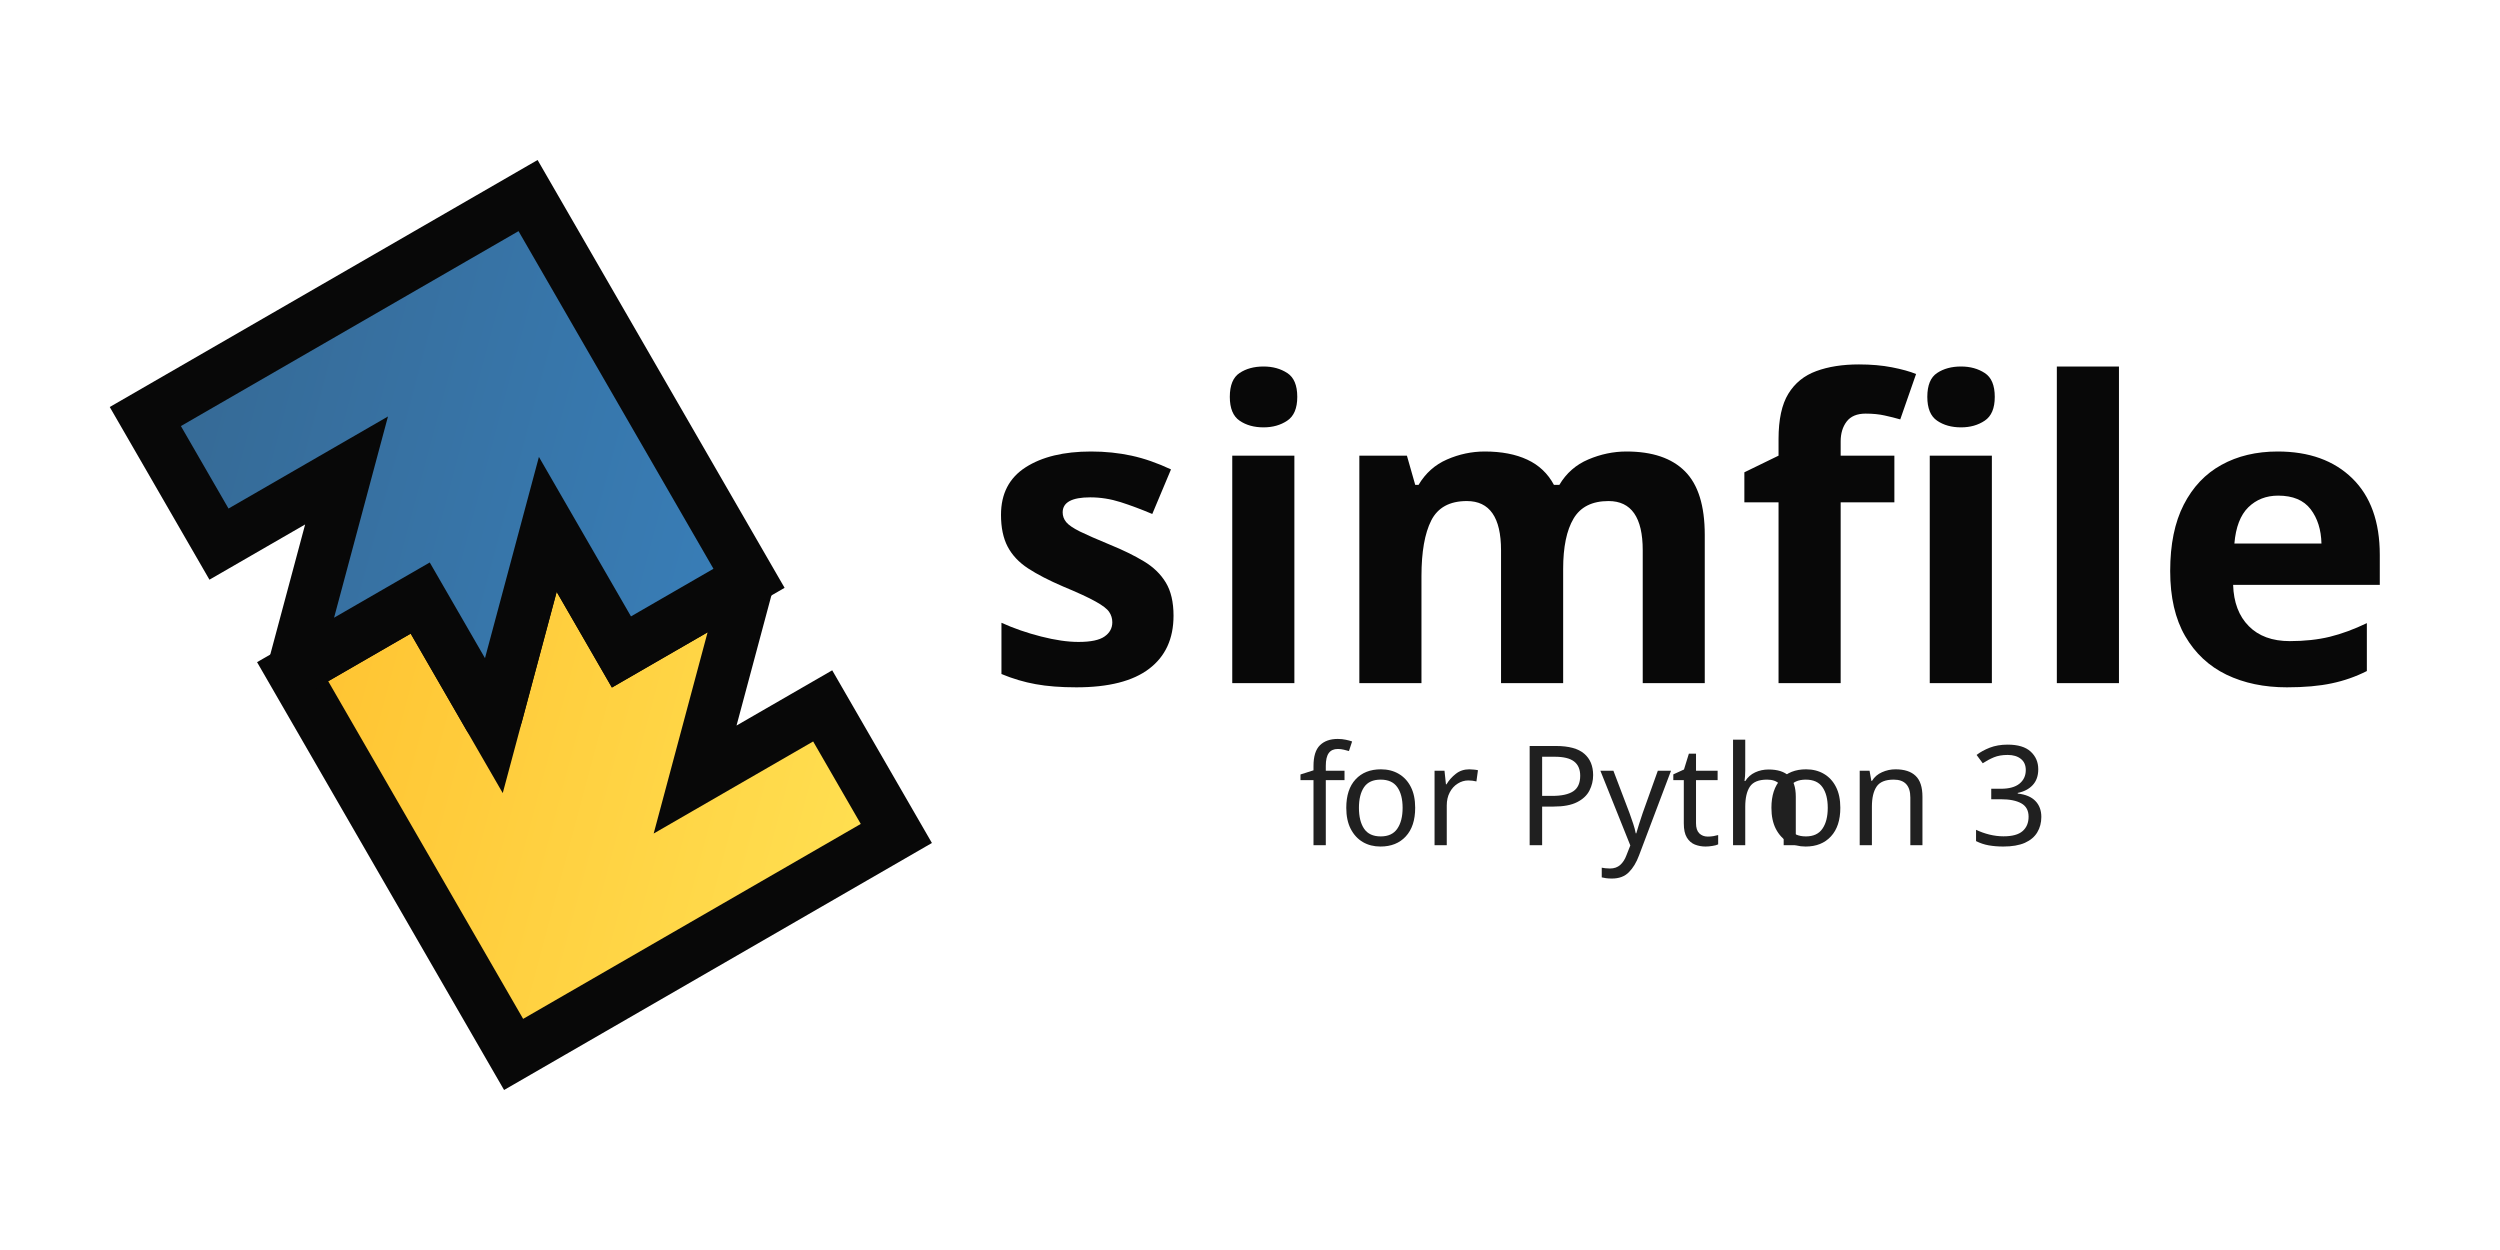
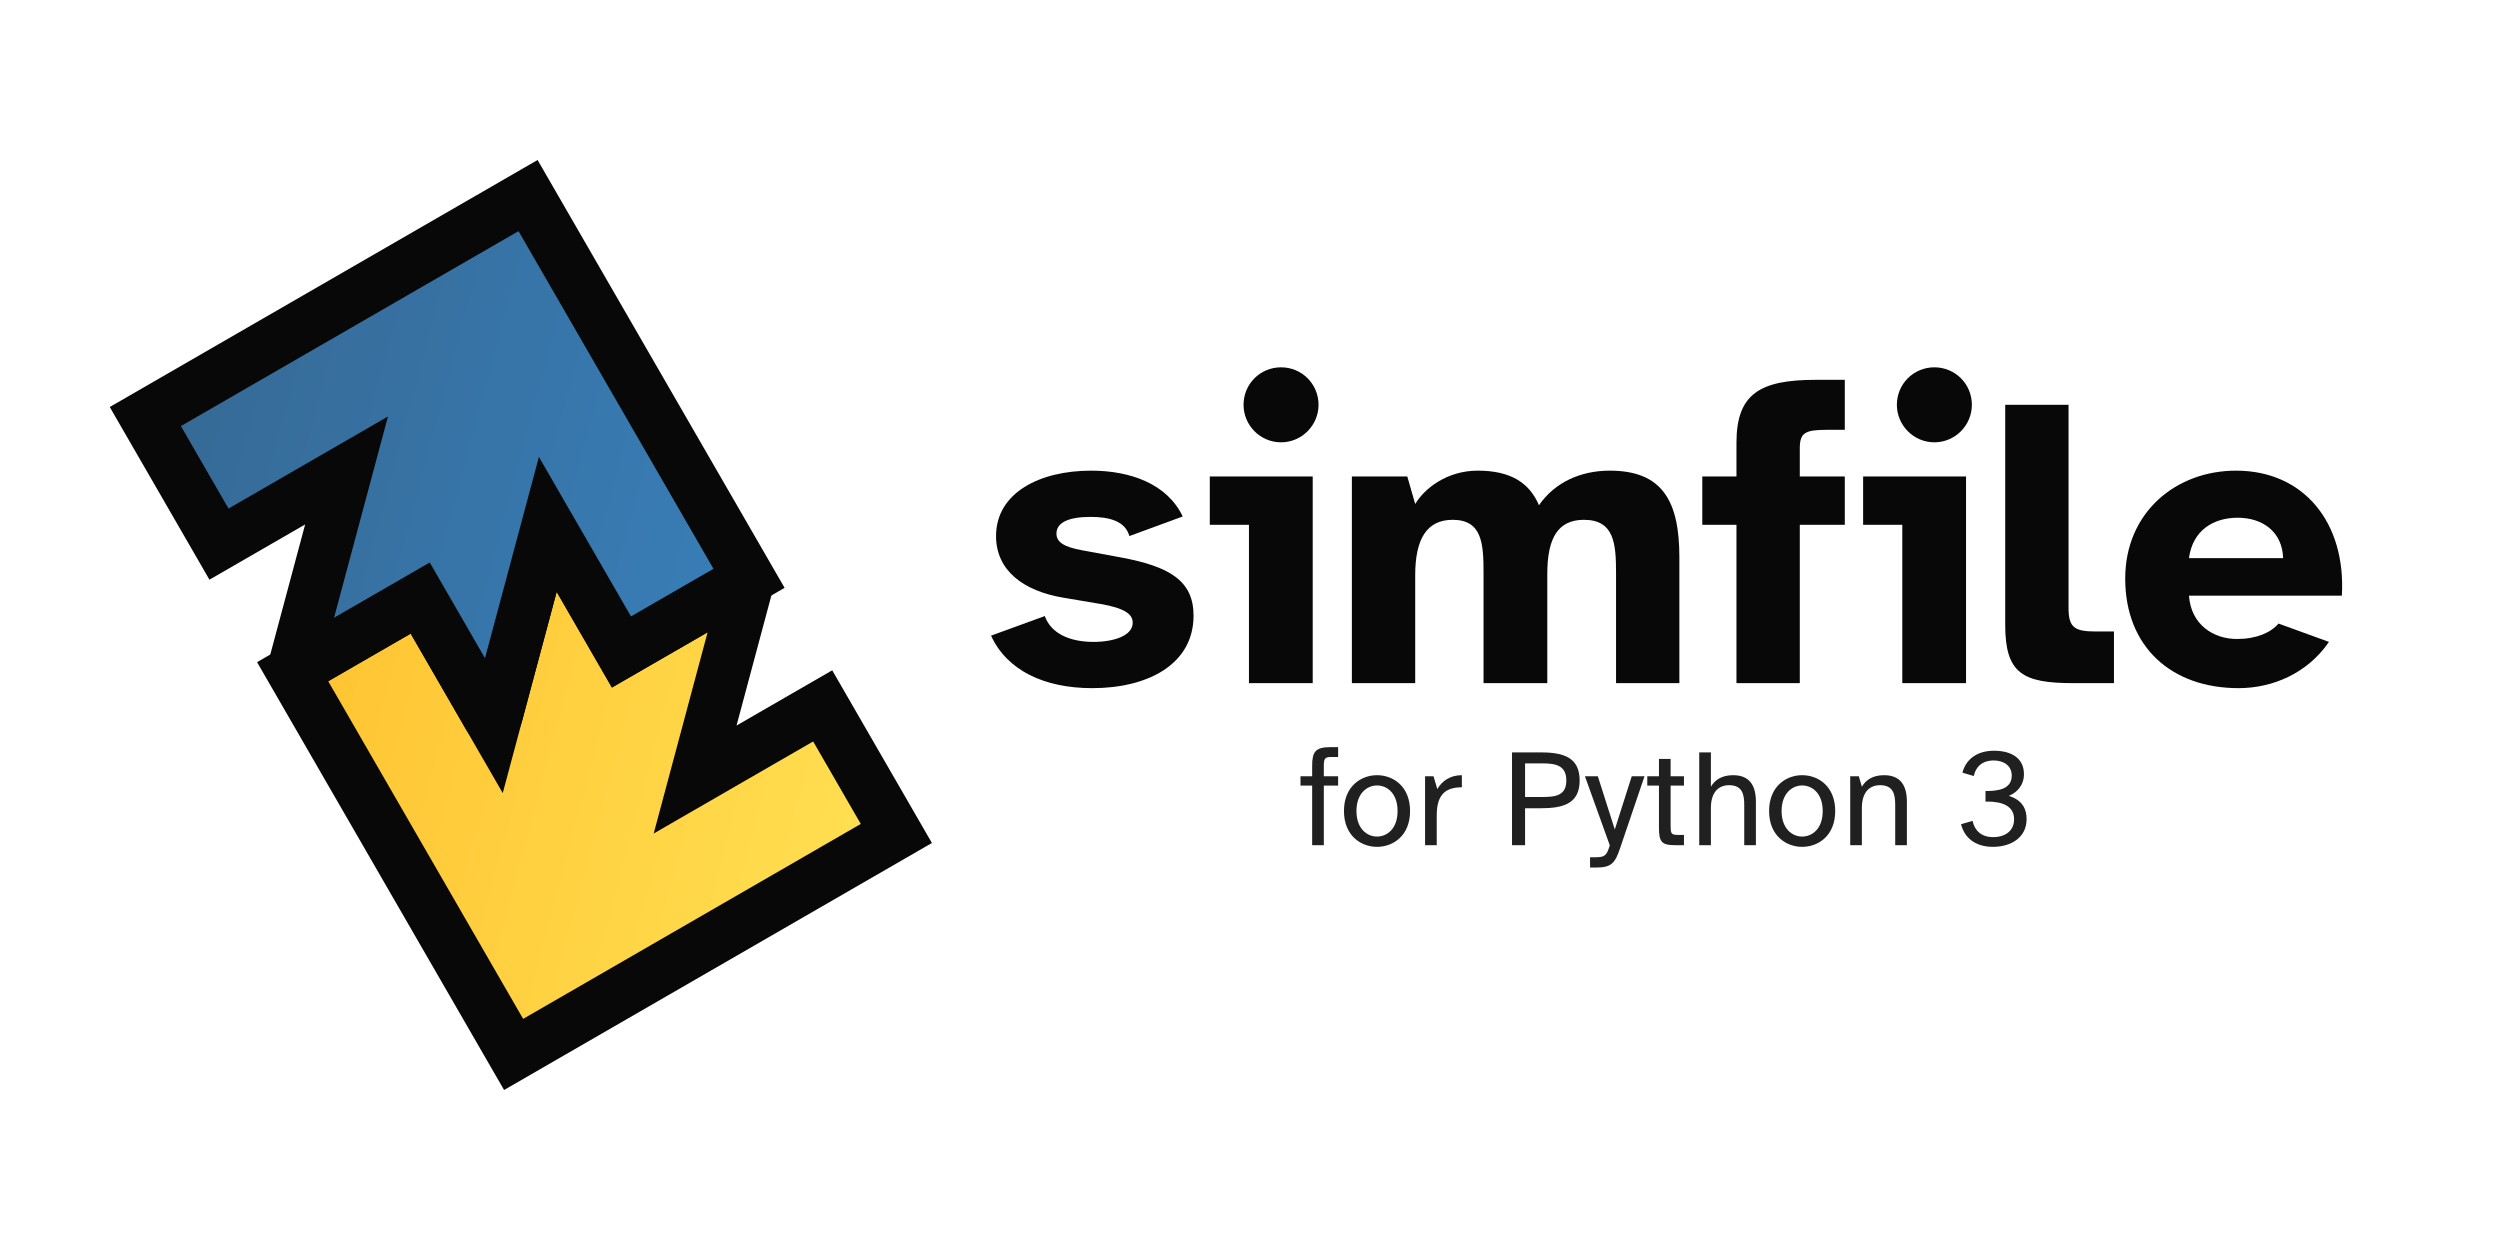
<svg xmlns="http://www.w3.org/2000/svg" width="100%" height="100%" viewBox="0 0 600 300" version="1.1" xml:space="preserve" style="fill-rule:evenodd;clip-rule:evenodd;stroke-miterlimit:3;">
  <g id="logo" transform="matrix(1.34156,0.359471,-0.359471,1.34156,36.6117,-3.09311)">
    <path d="M108,162L54,108L72,90L90,108L90,73.738C90,73.447 90.175,73.184 90.444,73.073C90.714,72.962 91.023,73.023 91.229,73.229C95.287,77.287 108,90 108,90C108,90 120.713,77.287 124.771,73.229C124.977,73.023 125.286,72.962 125.556,73.073C125.825,73.184 126,73.447 126,73.738C126,80.932 126,108 126,108L144,90L162,108L108,162Z" style="fill:url(#_Linear1);stroke:rgb(8,8,8);stroke-width:9px;" />
    <path d="M72,18L18,72L36,90L54,72L54,106.262C54,106.553 54.175,106.816 54.444,106.927C54.714,107.038 55.023,106.977 55.229,106.771C59.287,102.713 72,90 72,90C72,90 84.713,102.713 88.771,106.771C88.977,106.977 89.286,107.038 89.556,106.927C89.825,106.816 90,106.553 90,106.262C90,99.068 90,72 90,72L108,90L126,72L72,18Z" style="fill:url(#_Linear2);stroke:rgb(8,8,8);stroke-width:9px;" />
  </g>
  <g transform="matrix(1.38889,0,0,1.38889,-25,-25)">
    <g id="text">
-       <text x="187.74px" y="136.048px" style="font-family:'AtkinsonHyperlegible-Bold', 'Atkinson Hyperlegible';font-weight:700;font-size:72px;fill:rgb(8,8,8);">s<tspan x="225.324px " y="136.048px ">i</tspan>mfile</text>
-       <text x="242.364px" y="164.048px" style="font-family:'AtkinsonHyperlegible-Regular', 'Atkinson Hyperlegible';font-size:24px;fill:rgb(32,32,32);">f<tspan x="249.324px " y="164.048px ">o</tspan>r Pyth<tspan x="322.788px " y="164.048px ">o</tspan>n 3</text>
+       <g transform="matrix(72,0,0,72,187.74,136.048)">
+         <path d="M0.264,0.012C0.397,0.012 0.507,-0.045 0.507,-0.162C0.507,-0.245 0.451,-0.28 0.331,-0.302L0.239,-0.319C0.195,-0.327 0.178,-0.339 0.178,-0.359C0.178,-0.385 0.206,-0.399 0.26,-0.399C0.305,-0.399 0.343,-0.389 0.353,-0.353L0.481,-0.4C0.444,-0.478 0.356,-0.51 0.261,-0.51C0.138,-0.51 0.033,-0.457 0.033,-0.353C0.033,-0.27 0.099,-0.221 0.195,-0.205L0.284,-0.19C0.341,-0.18 0.361,-0.166 0.361,-0.145C0.361,-0.114 0.316,-0.099 0.267,-0.099C0.21,-0.099 0.165,-0.119 0.15,-0.161L0.021,-0.114C0.059,-0.031 0.148,0.012 0.264,0.012Z" style="fill:rgb(8,8,8);fill-rule:nonzero;" />
+       </g>
+       <g transform="matrix(72,0,0,72,225.324,136.048)">
+         <path d="M0.024,-0.38L0.118,-0.38L0.118,-0L0.271,-0L0.271,-0.496L0.024,-0.496L0.024,-0.38ZM0.195,-0.578C0.245,-0.578 0.285,-0.619 0.285,-0.668C0.285,-0.718 0.245,-0.758 0.195,-0.758C0.145,-0.758 0.105,-0.718 0.105,-0.668C0.105,-0.619 0.145,-0.578 0.195,-0.578Z" style="fill:rgb(8,8,8);fill-rule:nonzero;" />
+       </g>
+       <g transform="matrix(72,0,0,72,248.004,136.048)">
+         <path d="M0.202,-0L0.202,-0.259C0.202,-0.345 0.229,-0.392 0.292,-0.392C0.363,-0.392 0.366,-0.334 0.366,-0.264L0.366,-0L0.519,-0L0.519,-0.262C0.519,-0.349 0.545,-0.392 0.607,-0.392C0.68,-0.392 0.684,-0.334 0.684,-0.264L0.684,-0L0.836,-0L0.836,-0.302C0.836,-0.436 0.796,-0.51 0.669,-0.51C0.599,-0.51 0.537,-0.482 0.499,-0.427C0.476,-0.481 0.431,-0.51 0.352,-0.51C0.278,-0.51 0.224,-0.467 0.202,-0.43L0.183,-0.496L0.05,-0.496L0.05,-0L0.202,-0Z" style="fill:rgb(8,8,8);fill-rule:nonzero;" />
+       </g>
+       <g transform="matrix(72,0,0,72,311.796,136.048)">
+         <path d="M0.005,-0.38L0.087,-0.38L0.087,-0L0.239,-0L0.239,-0.38L0.347,-0.38L0.347,-0.496L0.239,-0.496L0.239,-0.563C0.239,-0.601 0.251,-0.608 0.305,-0.608L0.347,-0.608L0.347,-0.728L0.278,-0.728C0.144,-0.728 0.087,-0.695 0.087,-0.577L0.087,-0.496L0.005,-0.496L0.005,-0.38Z" style="fill:rgb(8,8,8);fill-rule:nonzero;" />
+       </g>
+       <g transform="matrix(72,0,0,72,338.22,136.048)">
+         <path d="M0.024,-0.38L0.118,-0.38L0.118,-0L0.271,-0L0.271,-0.496L0.024,-0.496L0.024,-0.38ZM0.195,-0.578C0.245,-0.578 0.285,-0.619 0.285,-0.668C0.285,-0.718 0.245,-0.758 0.195,-0.758C0.145,-0.758 0.105,-0.718 0.105,-0.668C0.105,-0.619 0.145,-0.578 0.195,-0.578Z" style="fill:rgb(8,8,8);fill-rule:nonzero;" />
+       </g>
+       <g transform="matrix(72,0,0,72,360.9,136.048)">
+         <path d="M0.05,-0.14C0.05,-0.023 0.092,-0 0.214,-0L0.311,-0L0.311,-0.124L0.268,-0.124C0.217,-0.124 0.202,-0.133 0.202,-0.18L0.202,-0.668L0.05,-0.668L0.05,-0.14Z" style="fill:rgb(8,8,8);fill-rule:nonzero;" />
+       </g>
+       <g transform="matrix(72,0,0,72,383.508,136.048)">
+         <path d="M0.024,-0.251C0.024,-0.087 0.135,0.012 0.296,0.012C0.377,0.012 0.461,-0.023 0.513,-0.099L0.392,-0.143C0.373,-0.121 0.339,-0.106 0.292,-0.106C0.236,-0.106 0.182,-0.14 0.177,-0.21L0.544,-0.21C0.554,-0.385 0.453,-0.51 0.29,-0.51C0.145,-0.51 0.024,-0.409 0.024,-0.251ZM0.294,-0.397C0.353,-0.397 0.401,-0.364 0.403,-0.3L0.177,-0.3C0.186,-0.368 0.237,-0.397 0.294,-0.397Z" style="fill:rgb(8,8,8);fill-rule:nonzero;" />
+       </g>
+       <g transform="matrix(24,0,0,24,242.364,164.048)">
+         <path d="M0.015,-0.429L0.099,-0.429L0.099,-0L0.183,-0L0.183,-0.429L0.286,-0.429L0.286,-0.496L0.183,-0.496L0.183,-0.571C0.183,-0.622 0.191,-0.635 0.234,-0.635L0.286,-0.635L0.286,-0.706L0.232,-0.706C0.121,-0.706 0.099,-0.672 0.099,-0.57L0.099,-0.496L0.015,-0.496L0.015,-0.429Z" style="fill:rgb(32,32,32);fill-rule:nonzero;" />
+       </g>
+       <g transform="matrix(24,0,0,24,249.324,164.048)">
+         <path d="M0.038,-0.246C0.038,-0.067 0.162,0.012 0.276,0.012C0.391,0.012 0.514,-0.067 0.514,-0.246C0.514,-0.425 0.391,-0.504 0.276,-0.504C0.162,-0.504 0.038,-0.425 0.038,-0.246ZM0.128,-0.246C0.128,-0.374 0.205,-0.43 0.276,-0.43C0.348,-0.43 0.424,-0.374 0.424,-0.246C0.424,-0.118 0.348,-0.062 0.276,-0.062C0.205,-0.062 0.128,-0.118 0.128,-0.246Z" style="fill:rgb(32,32,32);fill-rule:nonzero;" />
+       </g>
+       <g transform="matrix(24,0,0,24,262.572,164.048)">
+         <path d="M0.07,-0.496L0.07,-0L0.154,-0L0.154,-0.213C0.154,-0.345 0.199,-0.417 0.335,-0.417L0.335,-0.504C0.252,-0.504 0.193,-0.464 0.158,-0.404L0.131,-0.496L0.07,-0.496Z" style="fill:rgb(32,32,32);fill-rule:nonzero;" />
+       </g>
+       <g transform="matrix(24,0,0,24,277.452,164.048)">
+         <path d="M0.076,-0L0.17,-0L0.17,-0.266L0.285,-0.266C0.448,-0.266 0.563,-0.301 0.563,-0.466C0.563,-0.631 0.448,-0.668 0.285,-0.668L0.076,-0.668L0.076,-0ZM0.293,-0.589C0.39,-0.589 0.467,-0.575 0.467,-0.466C0.467,-0.357 0.39,-0.347 0.293,-0.347L0.17,-0.347L0.17,-0.589L0.293,-0.589Z" style="fill:rgb(32,32,32);fill-rule:nonzero;" />
+       </g>
+       <g transform="matrix(24,0,0,24,291.876,164.048)">
+         <path d="M0.179,0.001C0.156,0.077 0.143,0.087 0.071,0.087L0.037,0.087L0.037,0.161L0.08,0.161C0.191,0.161 0.217,0.129 0.253,0.022L0.429,-0.496L0.337,-0.496L0.215,-0.113L0.093,-0.496L0,-0.496L0.179,0.001Z" style="fill:rgb(32,32,32);fill-rule:nonzero;" />
+       </g>
+       <g transform="matrix(24,0,0,24,302.172,164.048)">
+         <path d="M0.02,-0.496L0.02,-0.429L0.104,-0.429L0.104,-0.124C0.104,-0.021 0.126,-0 0.221,-0L0.284,-0L0.284,-0.074L0.239,-0.074C0.191,-0.074 0.188,-0.087 0.188,-0.138L0.188,-0.429L0.284,-0.429L0.284,-0.496L0.188,-0.496L0.188,-0.621L0.104,-0.621L0.104,-0.496L0.02,-0.496Z" style="fill:rgb(32,32,32);fill-rule:nonzero;" />
+       </g>
+       <g transform="matrix(24,0,0,24,309.948,164.048)">
+         <path d="M0.07,-0.668L0.07,-0L0.154,-0L0.154,-0.269C0.154,-0.375 0.204,-0.432 0.285,-0.432C0.381,-0.432 0.394,-0.365 0.394,-0.289L0.394,-0L0.478,-0L0.478,-0.314C0.478,-0.427 0.434,-0.504 0.314,-0.504C0.23,-0.504 0.182,-0.468 0.154,-0.421L0.154,-0.668L0.07,-0.668Z" style="fill:rgb(32,32,32);fill-rule:nonzero;" />
+       </g>
+       <g transform="matrix(24,0,0,24,322.788,164.048)">
+         <path d="M0.038,-0.246C0.038,-0.067 0.162,0.012 0.276,0.012C0.391,0.012 0.514,-0.067 0.514,-0.246C0.514,-0.425 0.391,-0.504 0.276,-0.504C0.162,-0.504 0.038,-0.425 0.038,-0.246ZM0.128,-0.246C0.128,-0.374 0.205,-0.43 0.276,-0.43C0.348,-0.43 0.424,-0.374 0.424,-0.246C0.424,-0.118 0.348,-0.062 0.276,-0.062C0.205,-0.062 0.128,-0.118 0.128,-0.246Z" style="fill:rgb(32,32,32);fill-rule:nonzero;" />
+       </g>
+       <g transform="matrix(24,0,0,24,336.036,164.048)">
+         <path d="M0.07,-0.496L0.07,-0L0.154,-0L0.154,-0.269C0.154,-0.375 0.204,-0.432 0.285,-0.432C0.381,-0.432 0.394,-0.365 0.394,-0.289L0.394,-0L0.478,-0L0.478,-0.314C0.478,-0.427 0.434,-0.504 0.314,-0.504C0.23,-0.504 0.182,-0.468 0.154,-0.421L0.132,-0.496L0.07,-0.496Z" style="fill:rgb(32,32,32);fill-rule:nonzero;" />
+       </g>
+       <g transform="matrix(24,0,0,24,355.86,164.048)">
+         <path d="M0.042,-0.151C0.065,-0.06 0.137,0.012 0.272,0.012C0.399,0.012 0.514,-0.053 0.514,-0.188C0.514,-0.258 0.486,-0.324 0.386,-0.355C0.456,-0.384 0.495,-0.442 0.495,-0.51C0.495,-0.634 0.395,-0.68 0.279,-0.68C0.156,-0.68 0.076,-0.617 0.052,-0.522L0.134,-0.498C0.147,-0.564 0.195,-0.61 0.277,-0.61C0.348,-0.61 0.407,-0.573 0.407,-0.501C0.407,-0.396 0.293,-0.39 0.218,-0.39L0.218,-0.314C0.271,-0.314 0.424,-0.315 0.424,-0.187C0.424,-0.104 0.361,-0.058 0.273,-0.058C0.188,-0.058 0.14,-0.105 0.125,-0.175L0.042,-0.151Z" style="fill:rgb(32,32,32);fill-rule:nonzero;" />
+       </g>
    </g>
  </g>
  <defs>
    <linearGradient id="_Linear1" x1="0" y1="0" x2="1" y2="0" gradientUnits="userSpaceOnUse" gradientTransform="matrix(108,0,0,90,54,117)">
      <stop offset="0" style="stop-color:rgb(255,195,49);stop-opacity:1" />
      <stop offset="1" style="stop-color:rgb(255,224,82);stop-opacity:1" />
    </linearGradient>
    <linearGradient id="_Linear2" x1="0" y1="0" x2="1" y2="0" gradientUnits="userSpaceOnUse" gradientTransform="matrix(108,0,0,90,18,63)">
      <stop offset="0" style="stop-color:rgb(54,105,148);stop-opacity:1" />
      <stop offset="1" style="stop-color:rgb(56,126,184);stop-opacity:1" />
    </linearGradient>
  </defs>
</svg>
